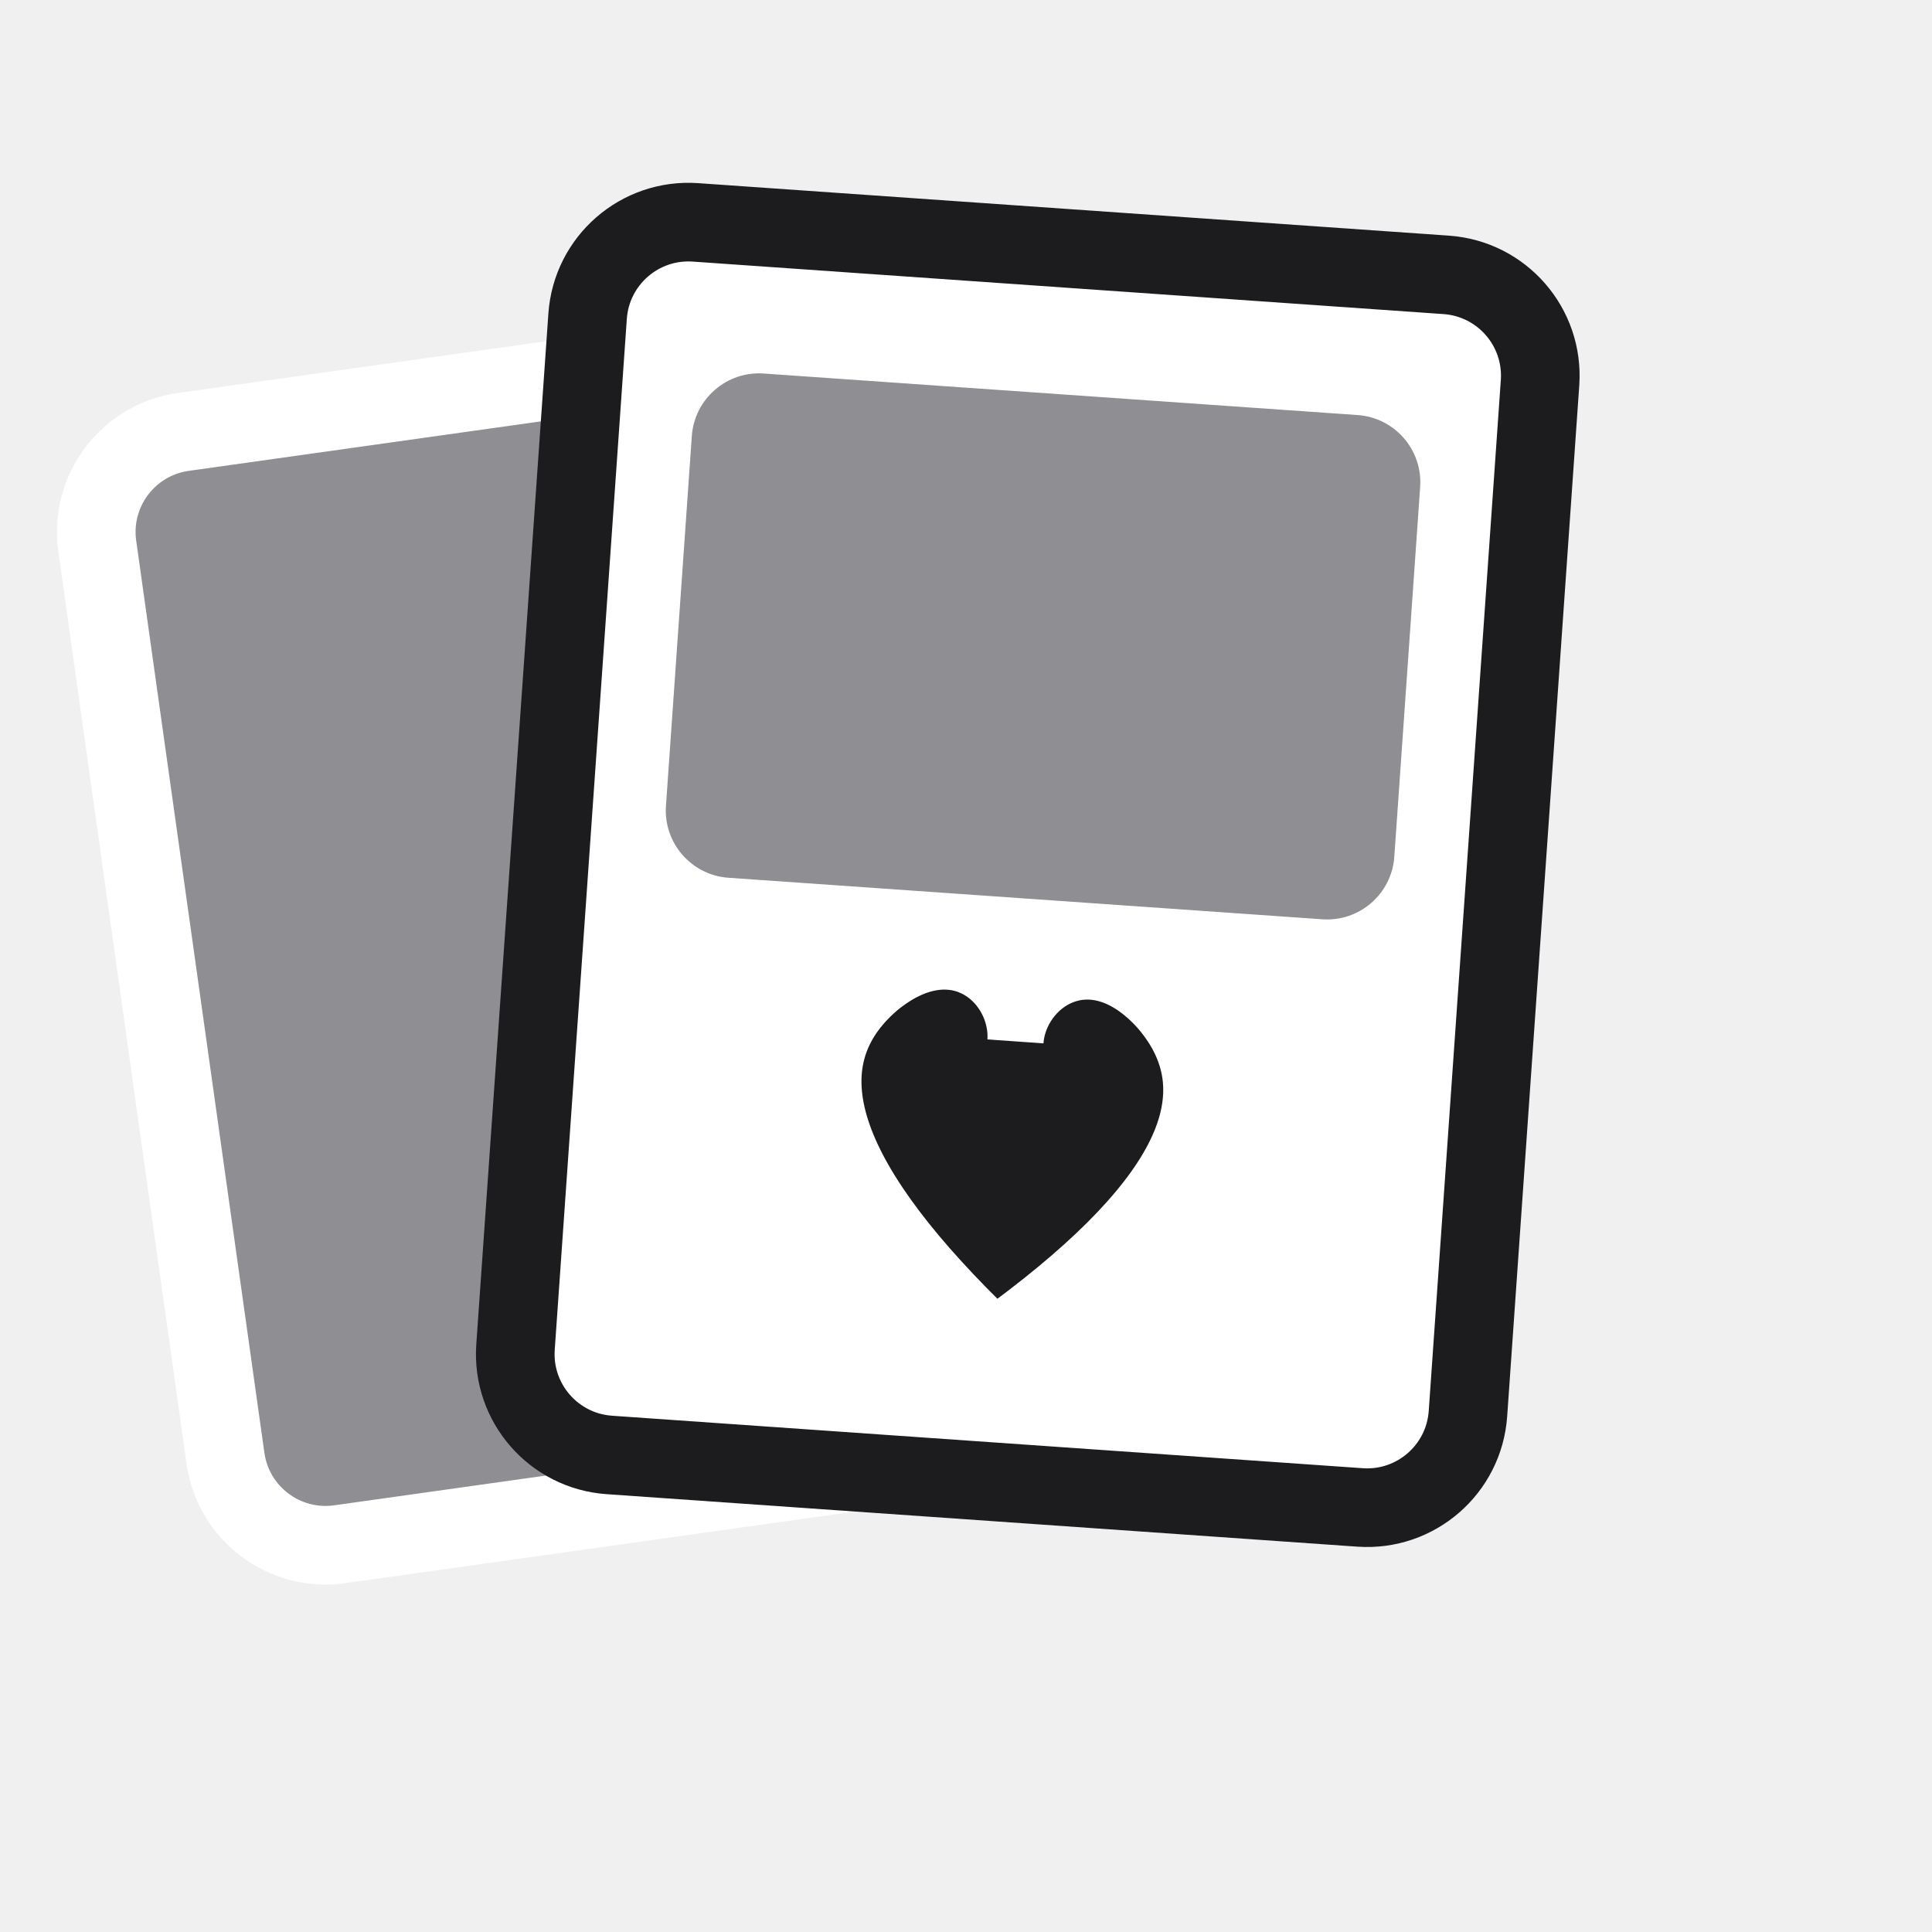
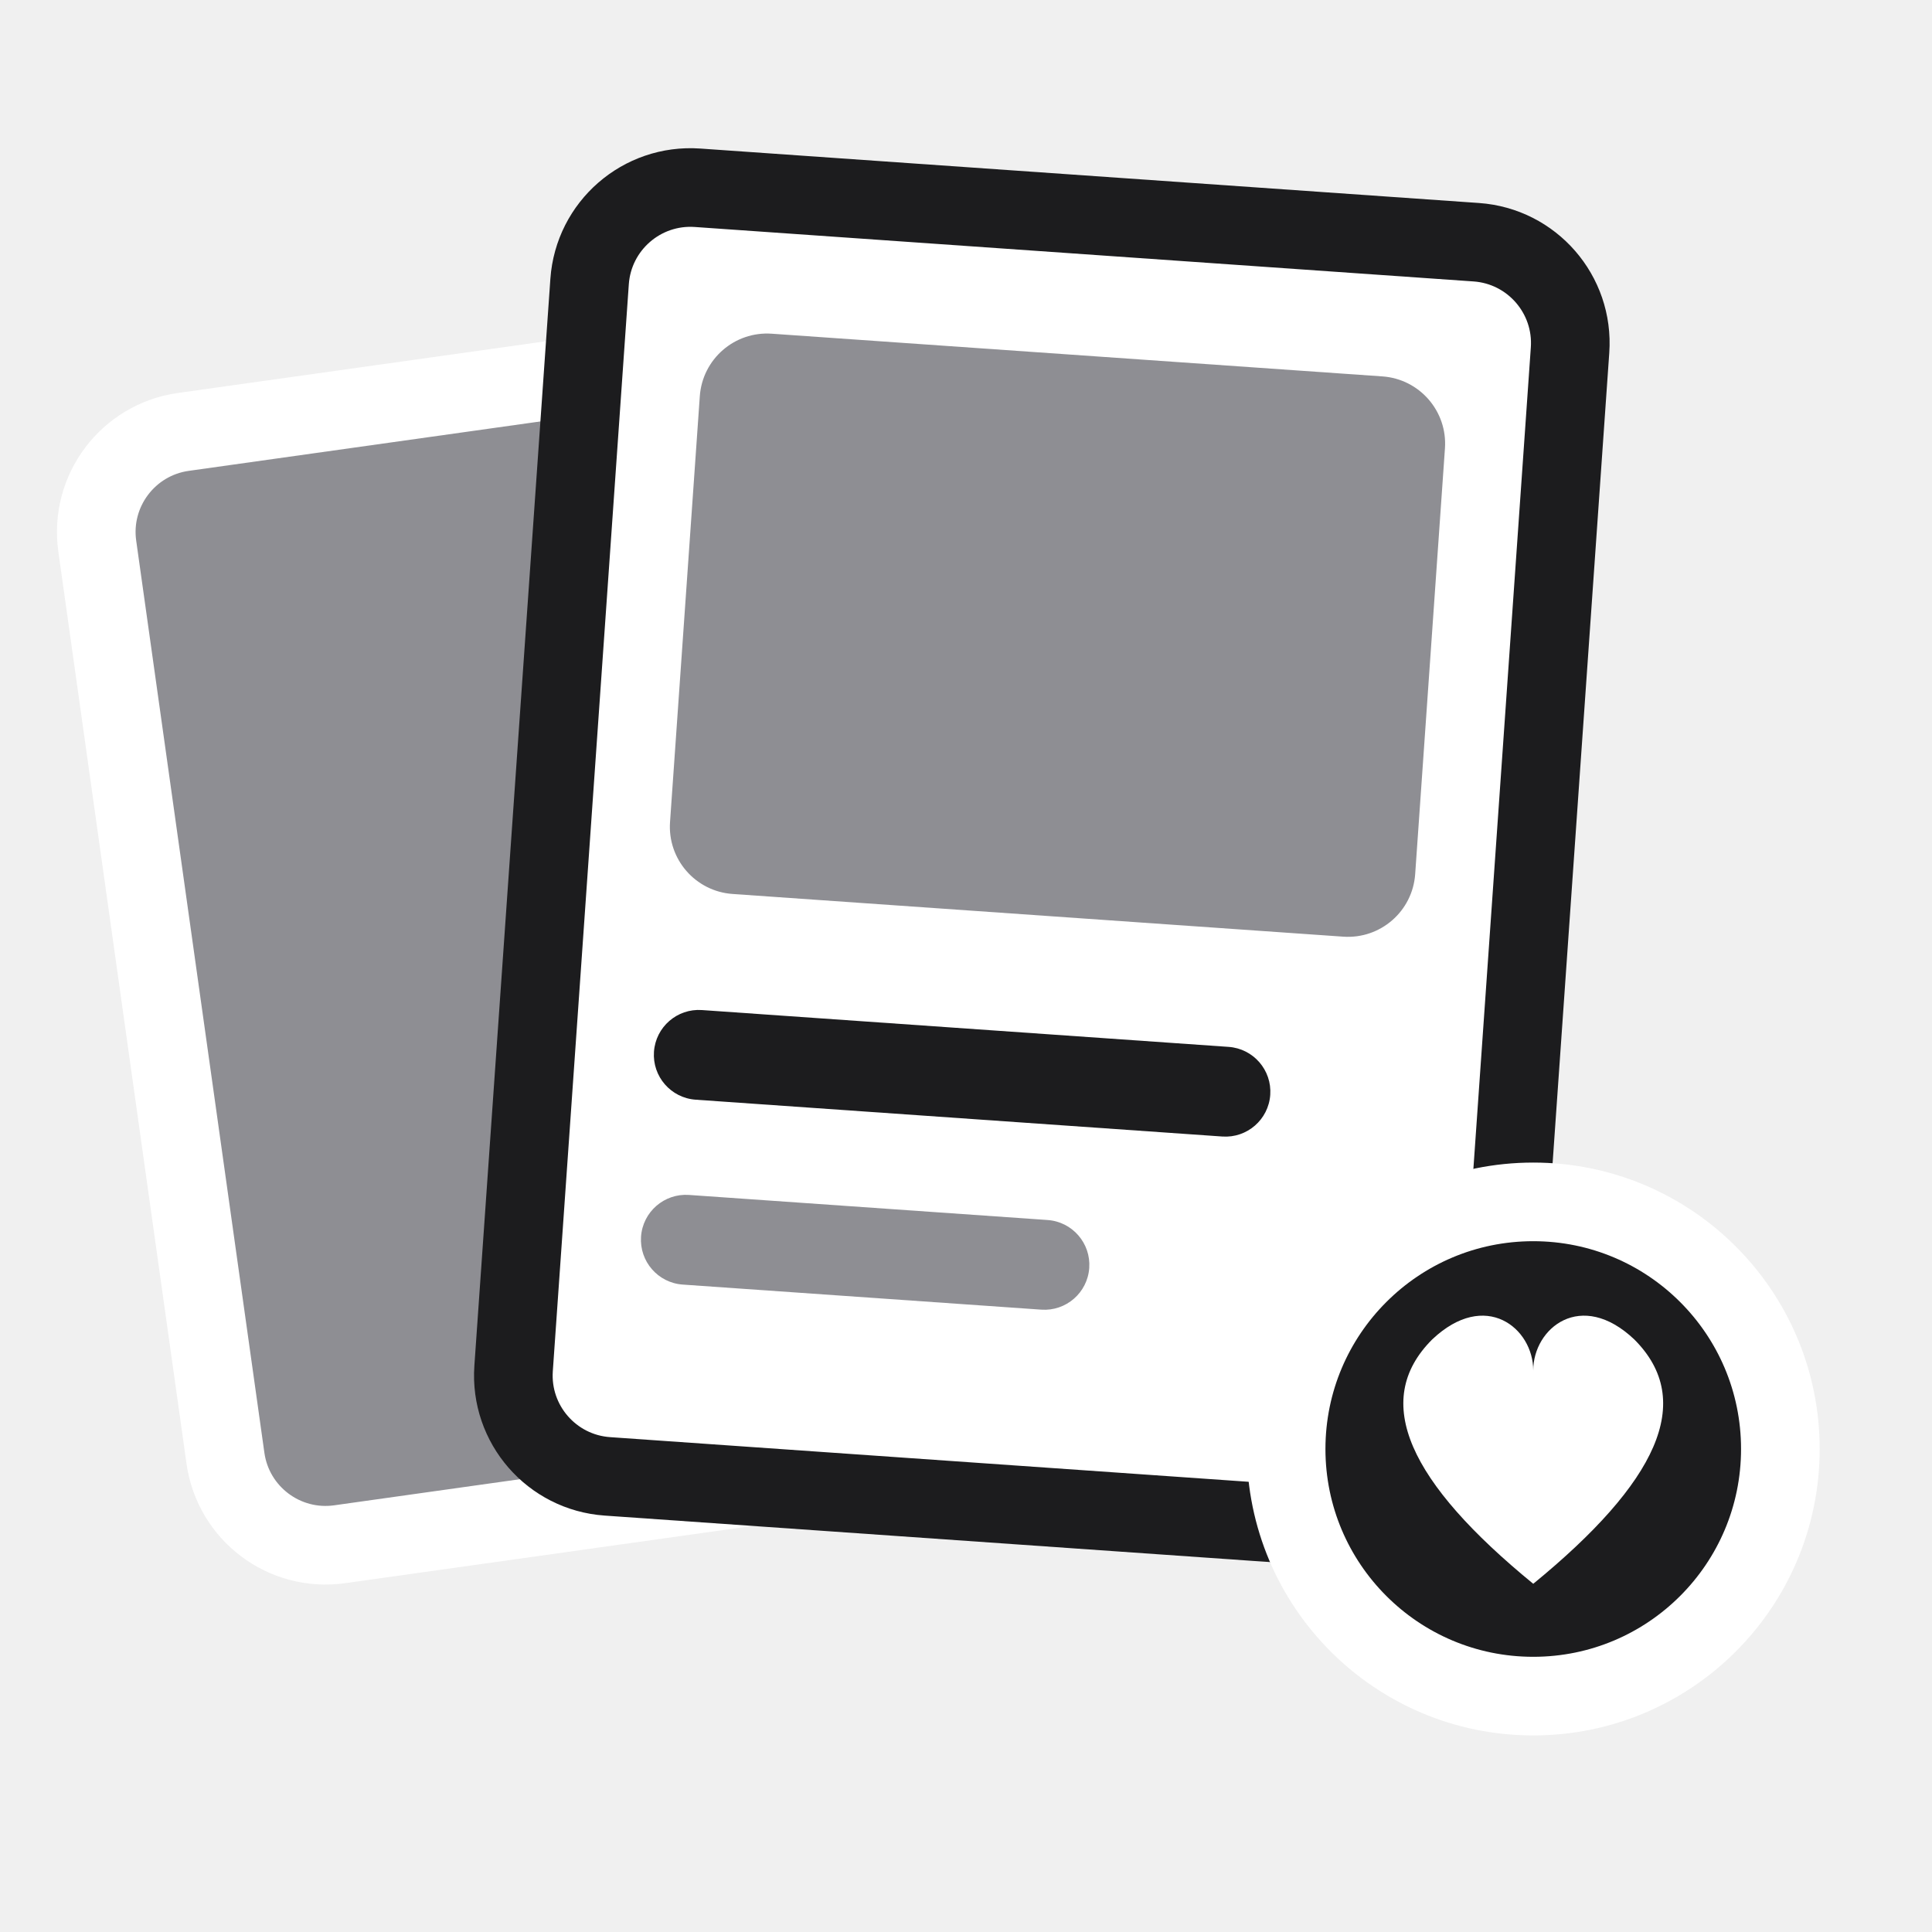
<svg xmlns="http://www.w3.org/2000/svg" viewBox="336 368 1376 1376" width="1376" height="1376">
  <rect x="448" y="640" width="600" height="800" rx="72" fill="#8E8E93" stroke="#FFFFFF" stroke-width="56" transform="rotate(-8 748 1040)" />
-   <rect x="728" y="544" width="680" height="880" rx="72" fill="#FFFFFF" stroke="#1C1C1E" stroke-width="56" transform="rotate(4 1068 984)" />
-   <rect x="808" y="648" width="520" height="360" rx="48" fill="#8E8E93" transform="rotate(4 1068 984)" />
-   <path d="M 1068 1320 C 948 1220 908 1140 968 1080 C 1020 1030 1068 1070 1068 1110 C 1068 1070 1116 1030 1168 1080 C 1228 1140 1188 1220 1068 1320 Z" fill="#1C1C1E" stroke="#FFFFFF" stroke-width="40" transform="rotate(4 1068 984)" />
+   <rect x="728" y="520" width="700" height="920" rx="72" fill="#FFFFFF" stroke="#1C1C1E" stroke-width="56" transform="rotate(4 1078 980)" />
+   <rect x="812" y="620" width="532" height="400" rx="48" fill="#8E8E93" transform="rotate(4 1078 980)" />
+   <rect x="812" y="1104" width="440" height="64" rx="32" fill="#1C1C1E" transform="rotate(4 1078 980)" />
+   <rect x="812" y="1236" width="320" height="64" rx="32" fill="#8E8E93" transform="rotate(4 1078 980)" />
+   <circle cx="1428" cy="1400" r="176" fill="#1C1C1E" stroke="#FFFFFF" stroke-width="56" />
+   <path d="M 1428 1496 C 1340 1424 1312 1366 1356 1322 C 1394 1286 1428 1314 1428 1344 C 1428 1314 1462 1286 1500 1322 C 1544 1366 1516 1424 1428 1496 Z" fill="#FFFFFF" />
</svg>
